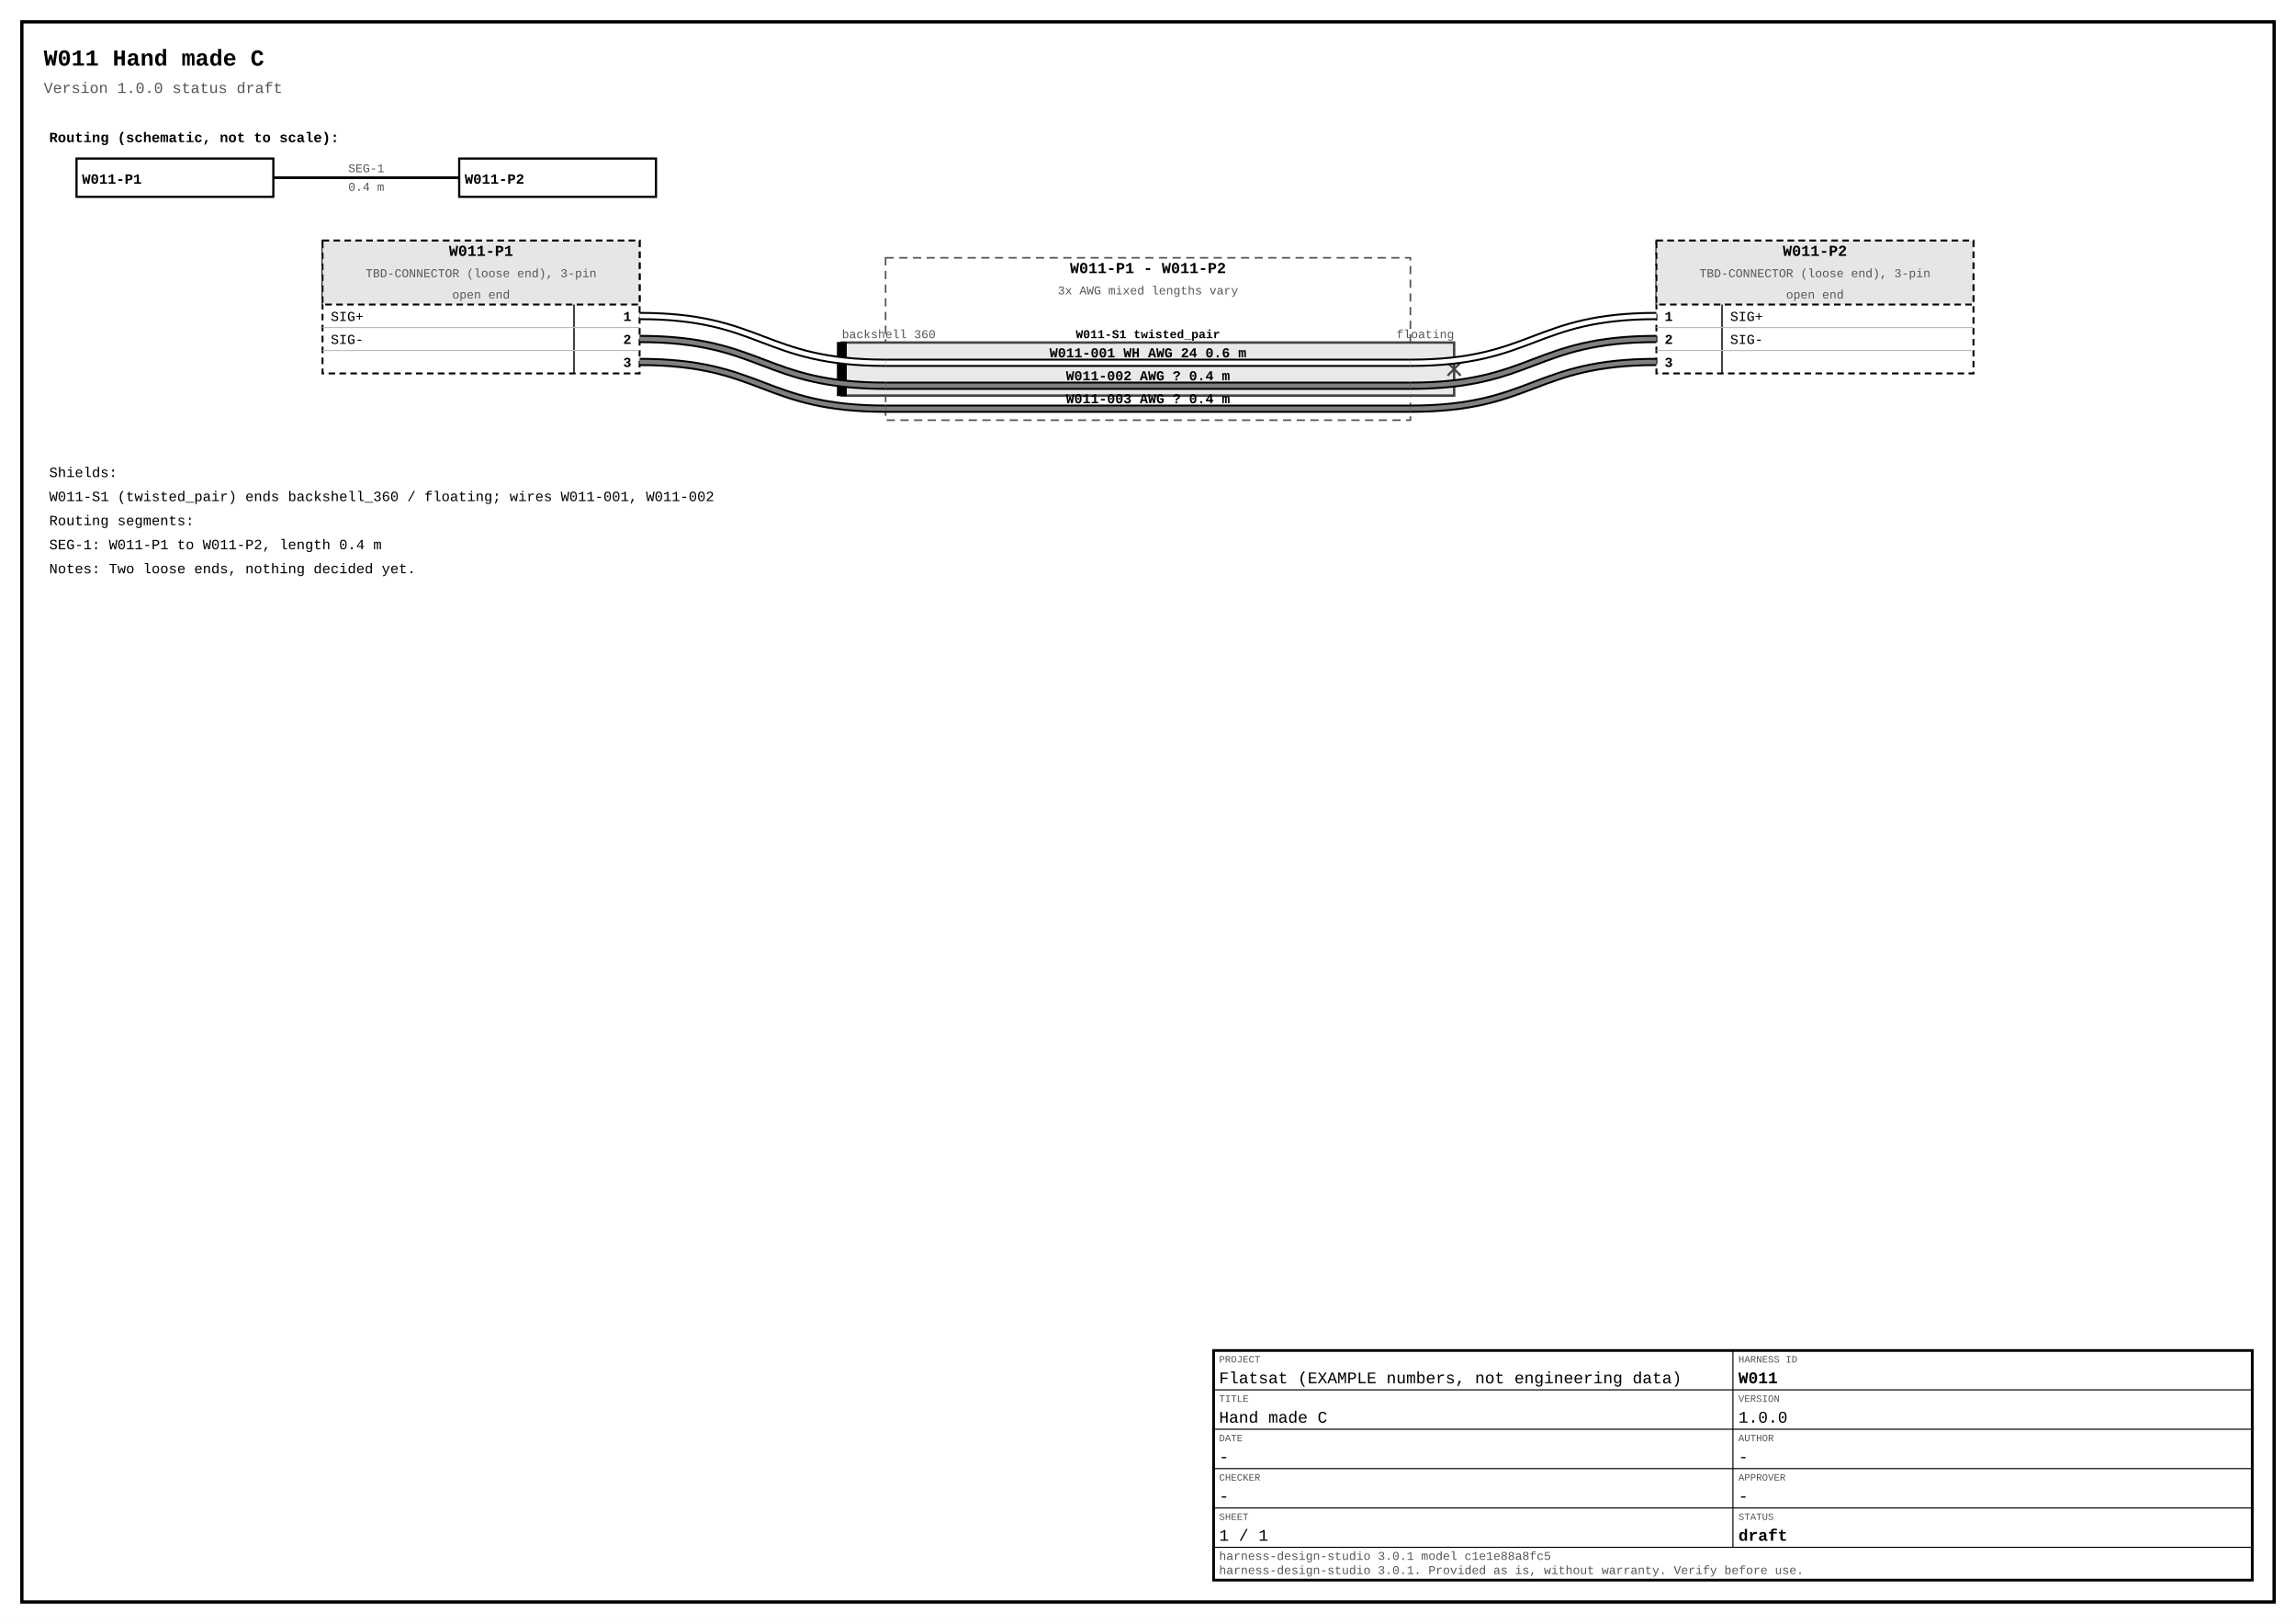
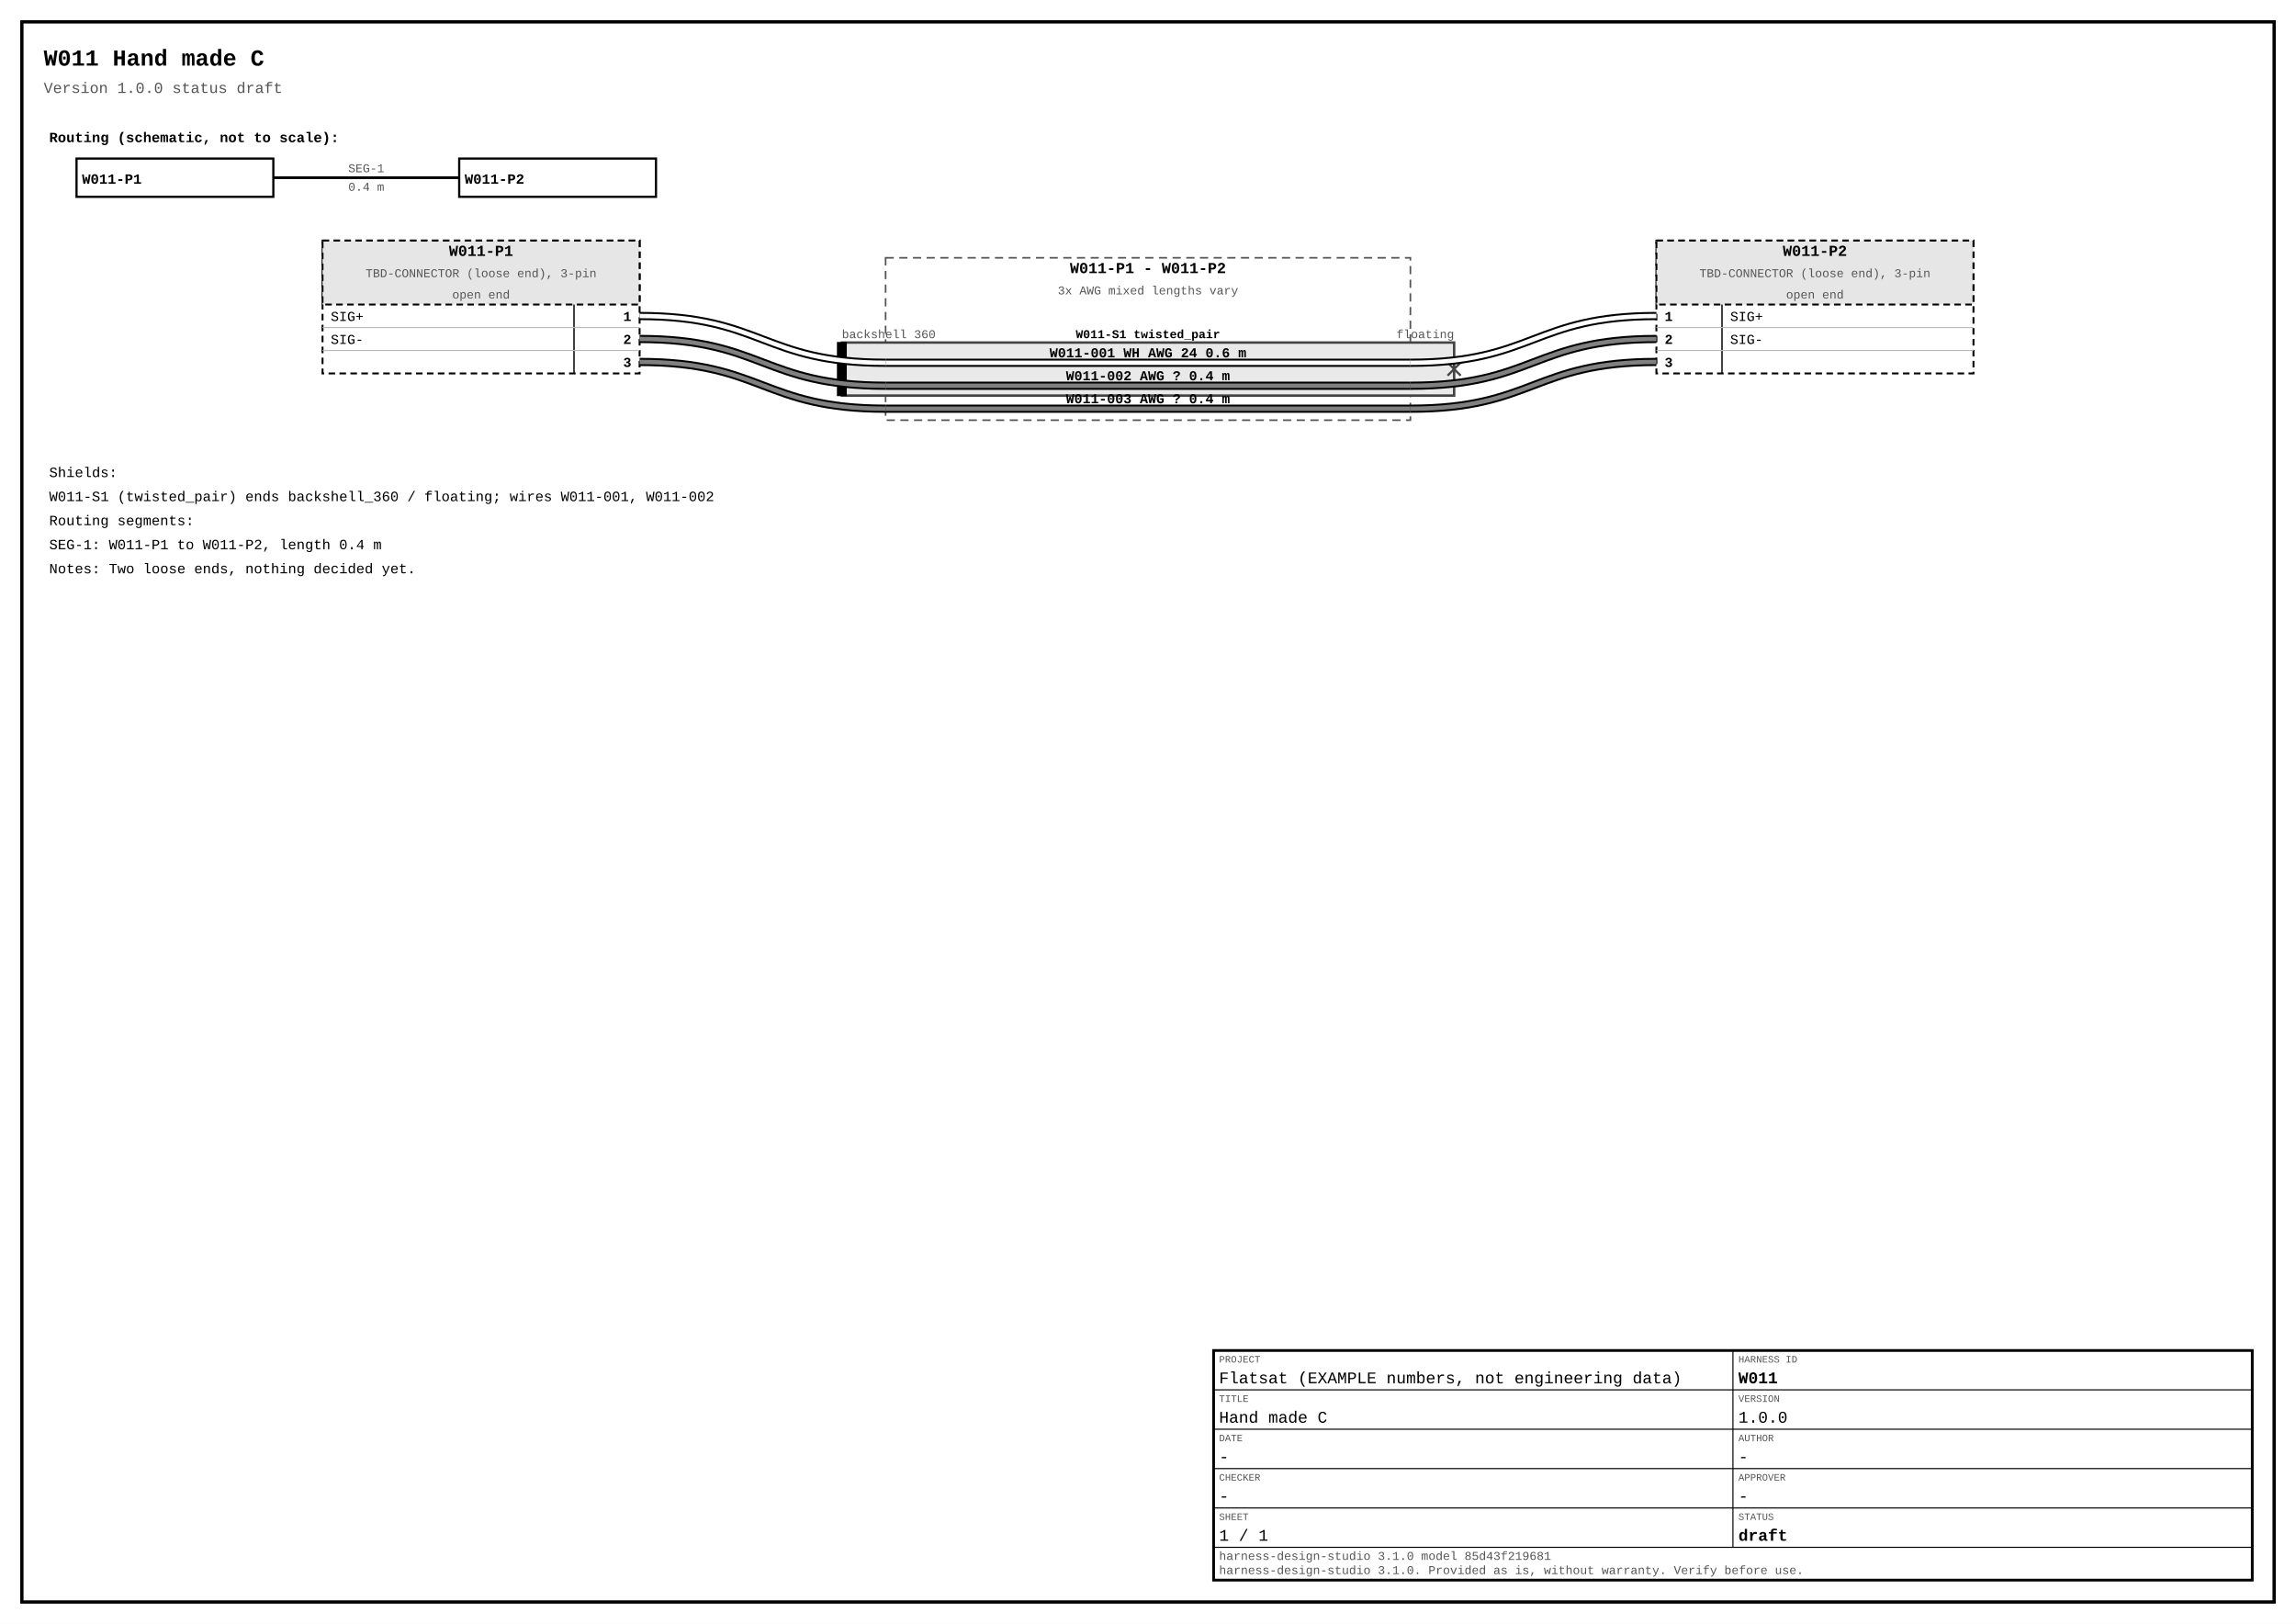
<svg xmlns="http://www.w3.org/2000/svg" width="420mm" height="297mm" viewBox="0 0 420 297" font-family="Courier New, Courier, monospace">
  <rect x="0" y="0" width="420" height="297" fill="#ffffff" />
  <rect x="4" y="4" width="412" height="289" fill="none" stroke="#000000" stroke-width="0.6" />
  <text x="8" y="12" font-size="4.2" font-weight="bold" text-anchor="start" fill="#000000">W011  Hand made C</text>
  <text x="8" y="17" font-size="2.8" text-anchor="start" fill="#555555">Version 1.0.0  status draft</text>
  <text x="9" y="26" font-size="2.6" font-weight="bold" text-anchor="start" fill="#000000">Routing (schematic, not to scale):</text>
  <line x1="50" y1="32.5" x2="84" y2="32.5" stroke="#000000" stroke-width="0.5" />
  <text x="67" y="31.5" font-size="2.2" text-anchor="middle" fill="#555555">SEG-1</text>
  <text x="67" y="34.9" font-size="2.2" text-anchor="middle" fill="#555555">0.4 m</text>
  <rect x="14" y="29" width="36" height="7" fill="#ffffff" stroke="#000000" stroke-width="0.4" />
  <text x="15" y="33.6" font-size="2.6" font-weight="bold" text-anchor="start" fill="#000000">W011-P1</text>
  <rect x="84" y="29" width="36" height="7" fill="#ffffff" stroke="#000000" stroke-width="0.4" />
  <text x="85" y="33.6" font-size="2.6" font-weight="bold" text-anchor="start" fill="#000000">W011-P2</text>
  <rect x="59" y="44" width="58" height="24.3" fill="#ffffff" stroke="#000000" stroke-width="0.35" stroke-dasharray="1.2 0.8" />
  <rect x="59" y="44" width="58" height="11.7" fill="#e6e6e6" stroke="#000000" stroke-width="0.35" stroke-dasharray="1.2 0.8" />
  <text x="88" y="46.8" font-size="2.8" font-weight="bold" text-anchor="middle" fill="#000000">W011-P1</text>
  <text x="88" y="50.7" font-size="2.2" text-anchor="middle" fill="#555555" data-ref="part/W011-P1">TBD-CONNECTOR (loose end), 3-pin</text>
  <text x="88" y="54.6" font-size="2.2" text-anchor="middle" fill="#555555" data-ref="end/W011-P1">open end</text>
  <line x1="105" y1="55.7" x2="105" y2="68.3" stroke="#000000" stroke-width="0.25" />
  <line x1="59" y1="59.9" x2="117" y2="59.9" stroke="#bbbbbb" stroke-width="0.2" />
  <text x="60.5" y="58.7" font-size="2.5" text-anchor="start" fill="#000000" data-ref="sig/W011-P1/1">SIG+</text>
  <text x="115.5" y="58.7" font-size="2.5" font-weight="bold" text-anchor="end" fill="#000000" data-ref="pin/W011-P1/1">1</text>
  <line x1="59" y1="64.1" x2="117" y2="64.1" stroke="#bbbbbb" stroke-width="0.2" />
  <text x="60.5" y="62.9" font-size="2.5" text-anchor="start" fill="#000000" data-ref="sig/W011-P1/2">SIG-</text>
  <text x="115.5" y="62.9" font-size="2.5" font-weight="bold" text-anchor="end" fill="#000000" data-ref="pin/W011-P1/2">2</text>
  <text x="60.5" y="67.1" font-size="2.5" text-anchor="start" fill="#000000" data-ref="sig/W011-P1/3" />
  <text x="115.5" y="67.1" font-size="2.5" font-weight="bold" text-anchor="end" fill="#000000" data-ref="pin/W011-P1/3">3</text>
  <rect x="303" y="44" width="58" height="24.3" fill="#ffffff" stroke="#000000" stroke-width="0.35" stroke-dasharray="1.2 0.8" />
  <rect x="303" y="44" width="58" height="11.7" fill="#e6e6e6" stroke="#000000" stroke-width="0.35" stroke-dasharray="1.2 0.8" />
  <text x="332" y="46.8" font-size="2.8" font-weight="bold" text-anchor="middle" fill="#000000">W011-P2</text>
  <text x="332" y="50.7" font-size="2.2" text-anchor="middle" fill="#555555" data-ref="part/W011-P2">TBD-CONNECTOR (loose end), 3-pin</text>
  <text x="332" y="54.6" font-size="2.2" text-anchor="middle" fill="#555555" data-ref="end/W011-P2">open end</text>
  <line x1="315" y1="55.7" x2="315" y2="68.3" stroke="#000000" stroke-width="0.25" />
  <line x1="303" y1="59.9" x2="361" y2="59.9" stroke="#bbbbbb" stroke-width="0.2" />
  <text x="304.5" y="58.7" font-size="2.5" font-weight="bold" text-anchor="start" fill="#000000" data-ref="pin/W011-P2/1">1</text>
  <text x="316.5" y="58.7" font-size="2.5" text-anchor="start" fill="#000000" data-ref="sig/W011-P2/1">SIG+</text>
  <line x1="303" y1="64.1" x2="361" y2="64.1" stroke="#bbbbbb" stroke-width="0.2" />
  <text x="304.5" y="62.9" font-size="2.5" font-weight="bold" text-anchor="start" fill="#000000" data-ref="pin/W011-P2/2">2</text>
  <text x="316.5" y="62.9" font-size="2.5" text-anchor="start" fill="#000000" data-ref="sig/W011-P2/2">SIG-</text>
  <text x="304.5" y="67.1" font-size="2.5" font-weight="bold" text-anchor="start" fill="#000000" data-ref="pin/W011-P2/3">3</text>
  <text x="316.5" y="67.1" font-size="2.5" text-anchor="start" fill="#000000" data-ref="sig/W011-P2/3" />
  <rect x="162" y="47.15" width="96" height="29.7" fill="none" stroke="#555555" stroke-width="0.3" stroke-dasharray="1.5 1" />
  <text x="210" y="49.95" font-size="2.8" font-weight="bold" text-anchor="middle" fill="#000000">W011-P1 - W011-P2</text>
  <text x="210" y="53.85" font-size="2.2" text-anchor="middle" fill="#555555">3x  AWG mixed  lengths vary</text>
  <rect x="154" y="62.65" width="112" height="9.7" fill="#e9e9e9" stroke="#444444" stroke-width="0.45" />
  <text x="210" y="61.85" font-size="2.2" font-weight="bold" text-anchor="middle" fill="#000000">W011-S1  twisted_pair</text>
  <text x="154" y="61.85" font-size="2.2" text-anchor="start" fill="#555555">backshell 360</text>
  <text x="266" y="61.85" font-size="2.2" text-anchor="end" fill="#555555">floating</text>
  <rect x="153.2" y="62.65" width="1.6" height="9.7" fill="#000000" stroke="#000000" stroke-width="0.2" />
  <line x1="264.8" y1="66.3" x2="267.2" y2="68.7" stroke="#444444" stroke-width="0.4" />
  <line x1="264.8" y1="68.7" x2="267.2" y2="66.3" stroke="#444444" stroke-width="0.4" />
  <path d="M 117 57.8 C 139.5 57.8 139.5 66.35 162 66.35" fill="none" stroke="#000000" stroke-width="1.5" />
  <line x1="162" y1="66.35" x2="258" y2="66.35" stroke="#000000" stroke-width="1.5" />
  <path d="M 258 66.35 C 280.5 66.35 280.5 57.8 303 57.8" fill="none" stroke="#000000" stroke-width="1.5" />
  <path d="M 117 57.8 C 139.5 57.8 139.5 66.35 162 66.35" fill="none" stroke="#ffffff" stroke-width="0.8" />
  <line x1="162" y1="66.35" x2="258" y2="66.35" stroke="#ffffff" stroke-width="0.8" />
  <path d="M 258 66.35 C 280.5 66.35 280.5 57.8 303 57.8" fill="none" stroke="#ffffff" stroke-width="0.8" />
  <text x="210" y="65.35" font-size="2.5" font-weight="bold" text-anchor="middle" fill="#000000">W011-001  WH  AWG 24  0.6 m</text>
  <path d="M 117 62 C 139.5 62 139.5 70.55 162 70.55" fill="none" stroke="#000000" stroke-width="1.5" />
  <line x1="162" y1="70.55" x2="258" y2="70.55" stroke="#000000" stroke-width="1.5" />
  <path d="M 258 70.55 C 280.5 70.55 280.5 62 303 62" fill="none" stroke="#000000" stroke-width="1.5" />
  <path d="M 117 62 C 139.5 62 139.5 70.55 162 70.55" fill="none" stroke="#808080" stroke-width="0.8" />
  <line x1="162" y1="70.55" x2="258" y2="70.55" stroke="#808080" stroke-width="0.8" />
  <path d="M 258 70.55 C 280.5 70.55 280.5 62 303 62" fill="none" stroke="#808080" stroke-width="0.8" />
  <text x="210" y="69.55" font-size="2.5" font-weight="bold" text-anchor="middle" fill="#000000">W011-002  AWG ?  0.4 m</text>
  <path d="M 117 66.2 C 139.5 66.2 139.5 74.75 162 74.75" fill="none" stroke="#000000" stroke-width="1.5" />
  <line x1="162" y1="74.75" x2="258" y2="74.75" stroke="#000000" stroke-width="1.5" />
  <path d="M 258 74.75 C 280.5 74.75 280.5 66.2 303 66.2" fill="none" stroke="#000000" stroke-width="1.5" />
  <path d="M 117 66.2 C 139.5 66.2 139.5 74.75 162 74.75" fill="none" stroke="#808080" stroke-width="0.8" />
  <line x1="162" y1="74.75" x2="258" y2="74.75" stroke="#808080" stroke-width="0.8" />
  <path d="M 258 74.75 C 280.5 74.75 280.5 66.2 303 66.2" fill="none" stroke="#808080" stroke-width="0.8" />
  <text x="210" y="73.75" font-size="2.5" font-weight="bold" text-anchor="middle" fill="#000000">W011-003  AWG ?  0.4 m</text>
  <text x="9" y="87.25" font-size="2.6" text-anchor="start" fill="#000000">Shields:</text>
  <text x="9" y="91.65" font-size="2.6" text-anchor="start" fill="#000000">  W011-S1 (twisted_pair) ends backshell_360 / floating; wires W011-001, W011-002</text>
  <text x="9" y="96.05" font-size="2.6" text-anchor="start" fill="#000000">Routing segments:</text>
  <text x="9" y="100.45" font-size="2.6" text-anchor="start" fill="#000000">  SEG-1: W011-P1 to W011-P2, length 0.4 m</text>
  <text x="9" y="104.85" font-size="2.6" text-anchor="start" fill="#000000">Notes: Two loose ends, nothing decided yet.</text>
  <rect x="222" y="247" width="190" height="42" fill="none" stroke="#000000" stroke-width="0.5" />
  <line x1="222" y1="247" x2="317" y2="247" stroke="#000000" stroke-width="0.2" />
  <text x="223" y="249.2" font-size="1.8" text-anchor="start" fill="#555555">PROJECT</text>
  <text x="223" y="253" font-size="3" text-anchor="start" fill="#000000">Flatsat (EXAMPLE numbers, not engineering data)</text>
  <line x1="317" y1="247" x2="412" y2="247" stroke="#000000" stroke-width="0.2" />
  <text x="318" y="249.2" font-size="1.8" text-anchor="start" fill="#555555">HARNESS ID</text>
  <text x="318" y="253" font-size="3" font-weight="bold" text-anchor="start" fill="#000000">W011</text>
  <line x1="222" y1="254.2" x2="317" y2="254.2" stroke="#000000" stroke-width="0.2" />
  <text x="223" y="256.4" font-size="1.8" text-anchor="start" fill="#555555">TITLE</text>
  <text x="223" y="260.2" font-size="3" text-anchor="start" fill="#000000">Hand made C</text>
  <line x1="317" y1="254.2" x2="412" y2="254.2" stroke="#000000" stroke-width="0.2" />
  <text x="318" y="256.4" font-size="1.8" text-anchor="start" fill="#555555">VERSION</text>
  <text x="318" y="260.2" font-size="3" text-anchor="start" fill="#000000">1.0.0</text>
  <line x1="222" y1="261.4" x2="317" y2="261.4" stroke="#000000" stroke-width="0.2" />
  <text x="223" y="263.6" font-size="1.8" text-anchor="start" fill="#555555">DATE</text>
  <text x="223" y="267.4" font-size="3" text-anchor="start" fill="#000000">-</text>
  <line x1="317" y1="261.4" x2="412" y2="261.4" stroke="#000000" stroke-width="0.2" />
  <text x="318" y="263.6" font-size="1.8" text-anchor="start" fill="#555555">AUTHOR</text>
  <text x="318" y="267.4" font-size="3" text-anchor="start" fill="#000000">-</text>
  <line x1="222" y1="268.6" x2="317" y2="268.6" stroke="#000000" stroke-width="0.2" />
  <text x="223" y="270.8" font-size="1.8" text-anchor="start" fill="#555555">CHECKER</text>
  <text x="223" y="274.6" font-size="3" text-anchor="start" fill="#000000">-</text>
  <line x1="317" y1="268.6" x2="412" y2="268.6" stroke="#000000" stroke-width="0.2" />
  <text x="318" y="270.8" font-size="1.8" text-anchor="start" fill="#555555">APPROVER</text>
  <text x="318" y="274.6" font-size="3" text-anchor="start" fill="#000000">-</text>
  <line x1="222" y1="275.8" x2="317" y2="275.8" stroke="#000000" stroke-width="0.2" />
  <text x="223" y="278" font-size="1.8" text-anchor="start" fill="#555555">SHEET</text>
  <text x="223" y="281.8" font-size="3" text-anchor="start" fill="#000000">1 / 1</text>
  <line x1="317" y1="275.8" x2="412" y2="275.8" stroke="#000000" stroke-width="0.2" />
  <text x="318" y="278" font-size="1.8" text-anchor="start" fill="#555555">STATUS</text>
  <text x="318" y="281.8" font-size="3" font-weight="bold" text-anchor="start" fill="#000000">draft</text>
  <line x1="317" y1="247" x2="317" y2="283" stroke="#000000" stroke-width="0.2" />
  <line x1="222" y1="283" x2="412" y2="283" stroke="#000000" stroke-width="0.2" />
-   <text x="223" y="285.3" font-size="2.2" text-anchor="start" fill="#555555">harness-design-studio 3.0.1 model c1e1e88a8fc5</text>
-   <text x="223" y="287.9" font-size="2.2" text-anchor="start" fill="#555555">harness-design-studio 3.0.1. Provided as is, without warranty. Verify before use.</text>
+   <text x="223" y="285.3" font-size="2.2" text-anchor="start" fill="#555555">harness-design-studio 3.1.0 model 85d43f219681</text>
+   <text x="223" y="287.9" font-size="2.2" text-anchor="start" fill="#555555">harness-design-studio 3.1.0. Provided as is, without warranty. Verify before use.</text>
</svg>
